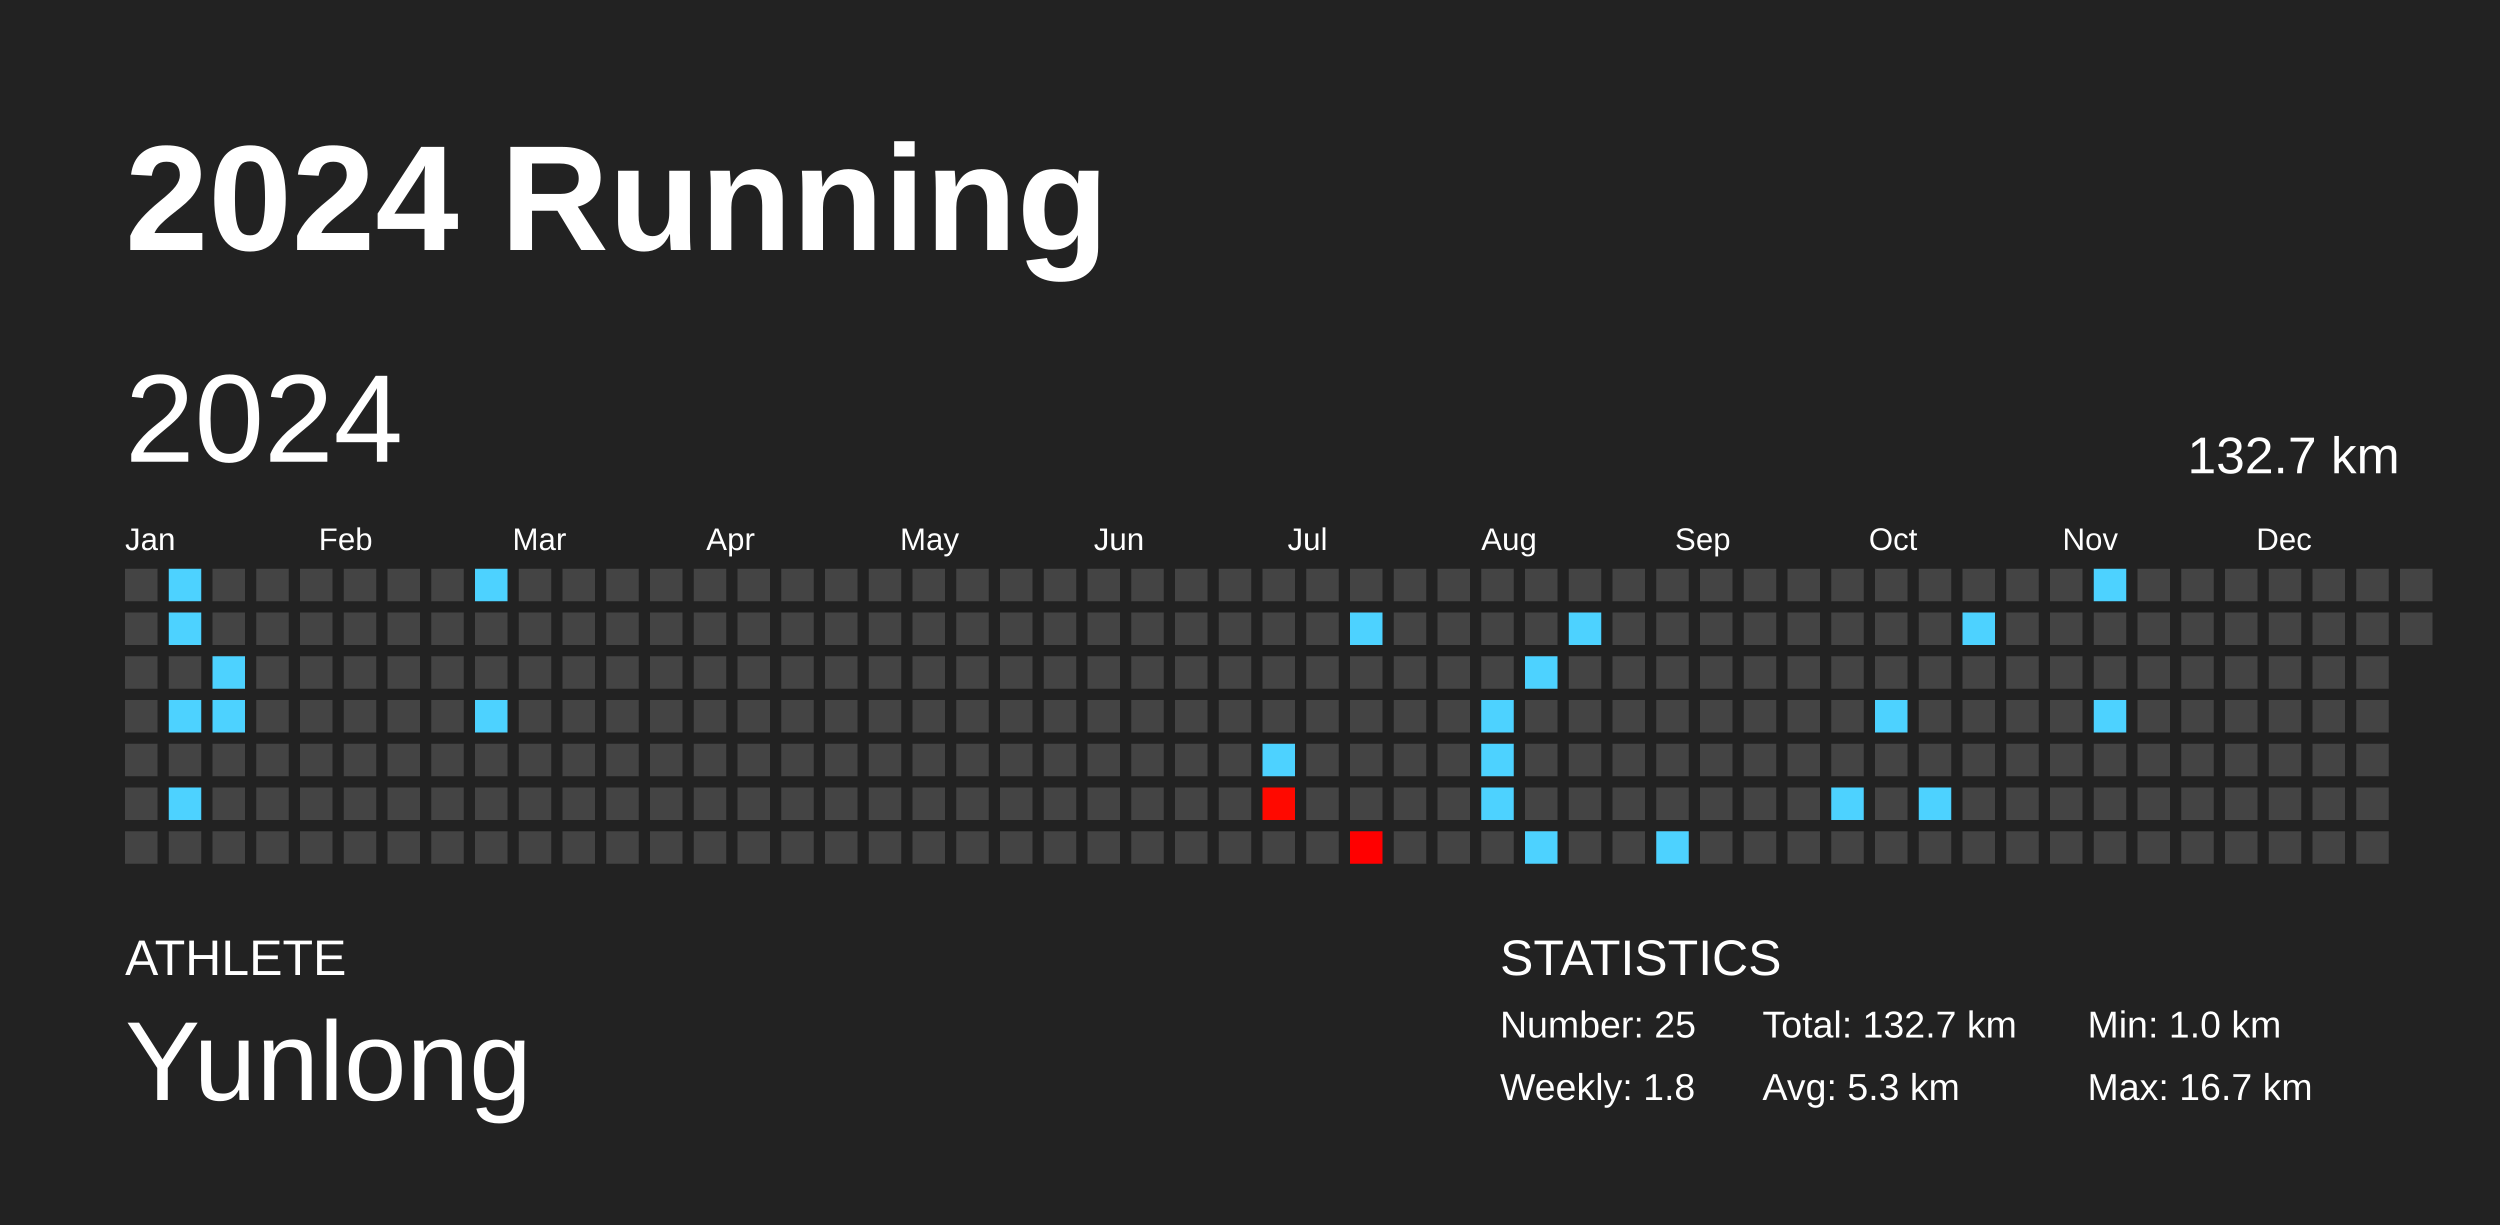
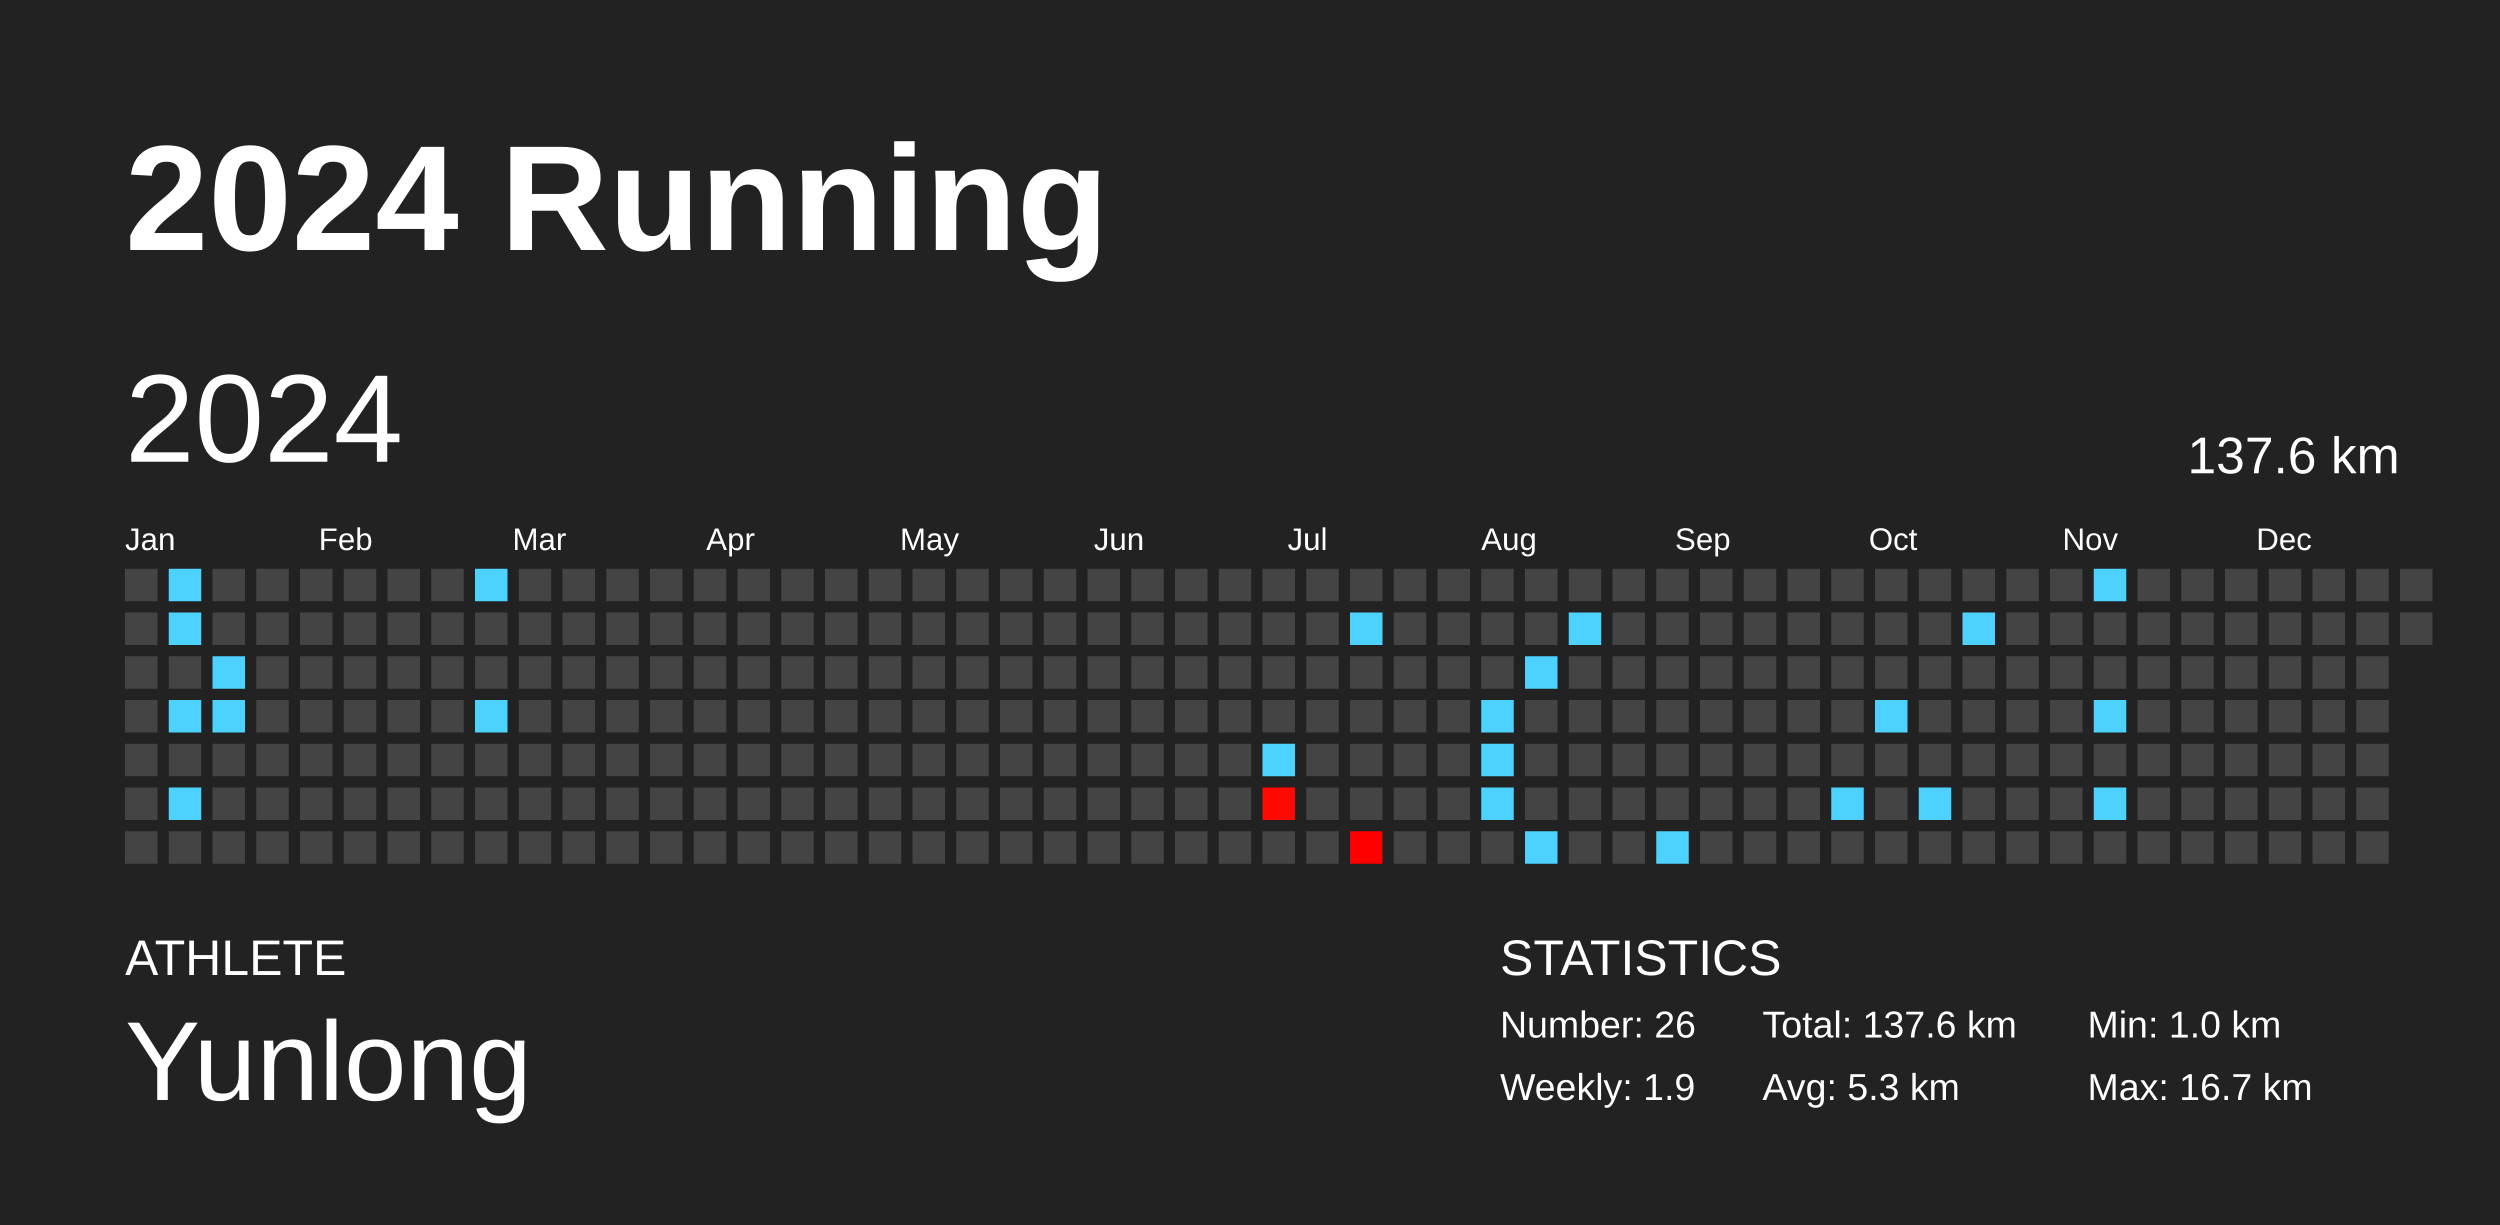
<svg xmlns="http://www.w3.org/2000/svg" baseProfile="full" height="98mm" version="1.1" viewBox="0,0,200,98" width="200mm">
  <defs />
  <rect fill="#222222" height="98" width="200" x="0" y="0" />
  <text fill="#FFFFFF" style="font-size:12px; font-family:Arial; font-weight:bold;" x="10" y="20">2024 Running</text>
  <text fill="#FFFFFF" style="font-size:4px; font-family:Arial" x="10" y="78">ATHLETE</text>
  <text fill="#FFFFFF" style="font-size:9px; font-family:Arial" x="10" y="88">Yunlong</text>
  <text fill="#FFFFFF" style="font-size:4px; font-family:Arial" x="120" y="78">STATISTICS</text>
-   <text fill="#FFFFFF" style="font-size:3px; font-family:Arial" x="120" y="83">Number: 25</text>
-   <text fill="#FFFFFF" style="font-size:3px; font-family:Arial" x="120" y="88">Weekly: 1.8</text>
-   <text fill="#FFFFFF" style="font-size:3px; font-family:Arial" x="141" y="83">Total: 132.7 km</text>
+   <text fill="#FFFFFF" style="font-size:3px; font-family:Arial" x="120" y="83">Number: 26</text>
+   <text fill="#FFFFFF" style="font-size:3px; font-family:Arial" x="120" y="88">Weekly: 1.9</text>
+   <text fill="#FFFFFF" style="font-size:3px; font-family:Arial" x="141" y="83">Total: 137.6 km</text>
  <text fill="#FFFFFF" style="font-size:3px; font-family:Arial" x="141" y="88">Avg: 5.3 km</text>
  <text fill="#FFFFFF" style="font-size:3px; font-family:Arial" x="167" y="83">Min: 1.0 km</text>
  <text fill="#FFFFFF" style="font-size:3px; font-family:Arial" x="167" y="88">Max: 16.7 km</text>
  <text dominant-baseline="hanging" fill="#FFFFFF" style="font-size:10.0px; font-family:Arial;" x="10" y="30">2024</text>
-   <text dominant-baseline="hanging" fill="#FFFFFF" style="font-size:4.125px; font-family:Arial;" x="175" y="35">132.7 km</text>
+   <text dominant-baseline="hanging" fill="#FFFFFF" style="font-size:4.125px; font-family:Arial;" x="175" y="35">137.6 km</text>
  <text fill="#FFFFFF" style="font-size:2.5px; font-family:Arial" x="10.0" y="44">Jan</text>
  <text fill="#FFFFFF" style="font-size:2.5px; font-family:Arial" x="25.5" y="44">Feb</text>
  <text fill="#FFFFFF" style="font-size:2.5px; font-family:Arial" x="41.0" y="44">Mar</text>
  <text fill="#FFFFFF" style="font-size:2.5px; font-family:Arial" x="56.5" y="44">Apr</text>
  <text fill="#FFFFFF" style="font-size:2.5px; font-family:Arial" x="72.0" y="44">May</text>
  <text fill="#FFFFFF" style="font-size:2.5px; font-family:Arial" x="87.5" y="44">Jun</text>
  <text fill="#FFFFFF" style="font-size:2.5px; font-family:Arial" x="103.0" y="44">Jul</text>
  <text fill="#FFFFFF" style="font-size:2.5px; font-family:Arial" x="118.5" y="44">Aug</text>
  <text fill="#FFFFFF" style="font-size:2.5px; font-family:Arial" x="134.0" y="44">Sep</text>
  <text fill="#FFFFFF" style="font-size:2.5px; font-family:Arial" x="149.5" y="44">Oct</text>
  <text fill="#FFFFFF" style="font-size:2.5px; font-family:Arial" x="165.0" y="44">Nov</text>
  <text fill="#FFFFFF" style="font-size:2.5px; font-family:Arial" x="180.5" y="44">Dec</text>
  <rect fill="#444444" height="2.6" width="2.6" x="10.0" y="45.5" />
  <rect fill="#444444" height="2.6" width="2.6" x="10.0" y="49.0" />
  <rect fill="#444444" height="2.6" width="2.6" x="10.0" y="52.5" />
  <rect fill="#444444" height="2.6" width="2.6" x="10.0" y="56.0" />
  <rect fill="#444444" height="2.6" width="2.6" x="10.0" y="59.5" />
  <rect fill="#444444" height="2.6" width="2.6" x="10.0" y="63.0" />
  <rect fill="#444444" height="2.6" width="2.6" x="10.0" y="66.5" />
  <rect fill="#4dd2ff" height="2.6" width="2.6" x="13.5" y="45.5" />
  <rect fill="#4dd2ff" height="2.6" width="2.6" x="13.5" y="49.0" />
  <rect fill="#444444" height="2.6" width="2.6" x="13.5" y="52.5" />
  <rect fill="#4dd2ff" height="2.6" width="2.6" x="13.5" y="56.0" />
  <rect fill="#444444" height="2.6" width="2.6" x="13.5" y="59.5" />
  <rect fill="#4dd2ff" height="2.6" width="2.6" x="13.5" y="63.0" />
  <rect fill="#444444" height="2.6" width="2.6" x="13.5" y="66.5" />
  <rect fill="#444444" height="2.6" width="2.6" x="17.0" y="45.5" />
  <rect fill="#444444" height="2.6" width="2.6" x="17.0" y="49.0" />
  <rect fill="#4dd2ff" height="2.6" width="2.6" x="17.0" y="52.5" />
  <rect fill="#4dd2ff" height="2.6" width="2.6" x="17.0" y="56.0" />
  <rect fill="#444444" height="2.6" width="2.6" x="17.0" y="59.5" />
  <rect fill="#444444" height="2.6" width="2.6" x="17.0" y="63.0" />
  <rect fill="#444444" height="2.6" width="2.6" x="17.0" y="66.5" />
  <rect fill="#444444" height="2.6" width="2.6" x="20.5" y="45.5" />
  <rect fill="#444444" height="2.6" width="2.6" x="20.5" y="49.0" />
  <rect fill="#444444" height="2.6" width="2.6" x="20.5" y="52.5" />
  <rect fill="#444444" height="2.6" width="2.6" x="20.5" y="56.0" />
  <rect fill="#444444" height="2.6" width="2.6" x="20.5" y="59.5" />
  <rect fill="#444444" height="2.6" width="2.6" x="20.5" y="63.0" />
  <rect fill="#444444" height="2.6" width="2.6" x="20.5" y="66.5" />
  <rect fill="#444444" height="2.6" width="2.6" x="24.0" y="45.5" />
  <rect fill="#444444" height="2.6" width="2.6" x="24.0" y="49.0" />
  <rect fill="#444444" height="2.6" width="2.6" x="24.0" y="52.5" />
  <rect fill="#444444" height="2.6" width="2.6" x="24.0" y="56.0" />
  <rect fill="#444444" height="2.6" width="2.6" x="24.0" y="59.5" />
  <rect fill="#444444" height="2.6" width="2.6" x="24.0" y="63.0" />
  <rect fill="#444444" height="2.6" width="2.6" x="24.0" y="66.5" />
  <rect fill="#444444" height="2.6" width="2.6" x="27.5" y="45.5" />
  <rect fill="#444444" height="2.6" width="2.6" x="27.5" y="49.0" />
  <rect fill="#444444" height="2.6" width="2.6" x="27.5" y="52.5" />
  <rect fill="#444444" height="2.6" width="2.6" x="27.5" y="56.0" />
  <rect fill="#444444" height="2.6" width="2.6" x="27.5" y="59.5" />
  <rect fill="#444444" height="2.6" width="2.6" x="27.5" y="63.0" />
  <rect fill="#444444" height="2.6" width="2.6" x="27.5" y="66.5" />
  <rect fill="#444444" height="2.6" width="2.6" x="31.0" y="45.5" />
  <rect fill="#444444" height="2.6" width="2.6" x="31.0" y="49.0" />
  <rect fill="#444444" height="2.6" width="2.6" x="31.0" y="52.5" />
  <rect fill="#444444" height="2.6" width="2.6" x="31.0" y="56.0" />
  <rect fill="#444444" height="2.6" width="2.6" x="31.0" y="59.5" />
  <rect fill="#444444" height="2.6" width="2.6" x="31.0" y="63.0" />
  <rect fill="#444444" height="2.6" width="2.6" x="31.0" y="66.5" />
  <rect fill="#444444" height="2.6" width="2.6" x="34.5" y="45.5" />
  <rect fill="#444444" height="2.6" width="2.6" x="34.5" y="49.0" />
  <rect fill="#444444" height="2.6" width="2.6" x="34.5" y="52.5" />
  <rect fill="#444444" height="2.6" width="2.6" x="34.5" y="56.0" />
  <rect fill="#444444" height="2.6" width="2.6" x="34.5" y="59.5" />
  <rect fill="#444444" height="2.6" width="2.6" x="34.5" y="63.0" />
  <rect fill="#444444" height="2.6" width="2.6" x="34.5" y="66.5" />
  <rect fill="#4dd2ff" height="2.6" width="2.6" x="38.0" y="45.5" />
  <rect fill="#444444" height="2.6" width="2.6" x="38.0" y="49.0" />
  <rect fill="#444444" height="2.6" width="2.6" x="38.0" y="52.5" />
  <rect fill="#4dd2ff" height="2.6" width="2.6" x="38.0" y="56.0" />
  <rect fill="#444444" height="2.6" width="2.6" x="38.0" y="59.5" />
  <rect fill="#444444" height="2.6" width="2.6" x="38.0" y="63.0" />
  <rect fill="#444444" height="2.6" width="2.6" x="38.0" y="66.5" />
  <rect fill="#444444" height="2.6" width="2.6" x="41.5" y="45.5" />
  <rect fill="#444444" height="2.6" width="2.6" x="41.5" y="49.0" />
  <rect fill="#444444" height="2.6" width="2.6" x="41.5" y="52.5" />
  <rect fill="#444444" height="2.6" width="2.6" x="41.5" y="56.0" />
  <rect fill="#444444" height="2.6" width="2.6" x="41.5" y="59.5" />
  <rect fill="#444444" height="2.6" width="2.6" x="41.5" y="63.0" />
  <rect fill="#444444" height="2.6" width="2.6" x="41.5" y="66.5" />
  <rect fill="#444444" height="2.6" width="2.6" x="45.0" y="45.5" />
  <rect fill="#444444" height="2.6" width="2.6" x="45.0" y="49.0" />
  <rect fill="#444444" height="2.6" width="2.6" x="45.0" y="52.5" />
  <rect fill="#444444" height="2.6" width="2.6" x="45.0" y="56.0" />
  <rect fill="#444444" height="2.6" width="2.6" x="45.0" y="59.5" />
  <rect fill="#444444" height="2.6" width="2.6" x="45.0" y="63.0" />
  <rect fill="#444444" height="2.6" width="2.6" x="45.0" y="66.5" />
  <rect fill="#444444" height="2.6" width="2.6" x="48.5" y="45.5" />
  <rect fill="#444444" height="2.6" width="2.6" x="48.5" y="49.0" />
  <rect fill="#444444" height="2.6" width="2.6" x="48.5" y="52.5" />
  <rect fill="#444444" height="2.6" width="2.6" x="48.5" y="56.0" />
  <rect fill="#444444" height="2.6" width="2.6" x="48.5" y="59.5" />
  <rect fill="#444444" height="2.6" width="2.6" x="48.5" y="63.0" />
  <rect fill="#444444" height="2.6" width="2.6" x="48.5" y="66.5" />
  <rect fill="#444444" height="2.6" width="2.6" x="52.0" y="45.5" />
  <rect fill="#444444" height="2.6" width="2.6" x="52.0" y="49.0" />
  <rect fill="#444444" height="2.6" width="2.6" x="52.0" y="52.5" />
  <rect fill="#444444" height="2.6" width="2.6" x="52.0" y="56.0" />
  <rect fill="#444444" height="2.6" width="2.6" x="52.0" y="59.5" />
  <rect fill="#444444" height="2.6" width="2.6" x="52.0" y="63.0" />
  <rect fill="#444444" height="2.6" width="2.6" x="52.0" y="66.5" />
  <rect fill="#444444" height="2.6" width="2.6" x="55.5" y="45.5" />
  <rect fill="#444444" height="2.6" width="2.6" x="55.5" y="49.0" />
  <rect fill="#444444" height="2.6" width="2.6" x="55.5" y="52.5" />
  <rect fill="#444444" height="2.6" width="2.6" x="55.5" y="56.0" />
  <rect fill="#444444" height="2.6" width="2.6" x="55.5" y="59.5" />
  <rect fill="#444444" height="2.6" width="2.6" x="55.5" y="63.0" />
  <rect fill="#444444" height="2.6" width="2.6" x="55.5" y="66.5" />
  <rect fill="#444444" height="2.6" width="2.6" x="59.0" y="45.5" />
  <rect fill="#444444" height="2.6" width="2.6" x="59.0" y="49.0" />
  <rect fill="#444444" height="2.6" width="2.6" x="59.0" y="52.5" />
  <rect fill="#444444" height="2.6" width="2.6" x="59.0" y="56.0" />
  <rect fill="#444444" height="2.6" width="2.6" x="59.0" y="59.5" />
  <rect fill="#444444" height="2.6" width="2.6" x="59.0" y="63.0" />
  <rect fill="#444444" height="2.6" width="2.6" x="59.0" y="66.5" />
  <rect fill="#444444" height="2.6" width="2.6" x="62.5" y="45.5" />
  <rect fill="#444444" height="2.6" width="2.6" x="62.5" y="49.0" />
  <rect fill="#444444" height="2.6" width="2.6" x="62.5" y="52.5" />
  <rect fill="#444444" height="2.6" width="2.6" x="62.5" y="56.0" />
  <rect fill="#444444" height="2.6" width="2.6" x="62.5" y="59.5" />
  <rect fill="#444444" height="2.6" width="2.6" x="62.5" y="63.0" />
  <rect fill="#444444" height="2.6" width="2.6" x="62.5" y="66.5" />
  <rect fill="#444444" height="2.6" width="2.6" x="66.0" y="45.5" />
  <rect fill="#444444" height="2.6" width="2.6" x="66.0" y="49.0" />
  <rect fill="#444444" height="2.6" width="2.6" x="66.0" y="52.5" />
  <rect fill="#444444" height="2.6" width="2.6" x="66.0" y="56.0" />
  <rect fill="#444444" height="2.6" width="2.6" x="66.0" y="59.5" />
  <rect fill="#444444" height="2.6" width="2.6" x="66.0" y="63.0" />
  <rect fill="#444444" height="2.6" width="2.6" x="66.0" y="66.5" />
  <rect fill="#444444" height="2.6" width="2.6" x="69.5" y="45.5" />
  <rect fill="#444444" height="2.6" width="2.6" x="69.5" y="49.0" />
  <rect fill="#444444" height="2.6" width="2.6" x="69.5" y="52.5" />
  <rect fill="#444444" height="2.6" width="2.6" x="69.5" y="56.0" />
  <rect fill="#444444" height="2.6" width="2.6" x="69.5" y="59.5" />
  <rect fill="#444444" height="2.6" width="2.6" x="69.5" y="63.0" />
  <rect fill="#444444" height="2.6" width="2.6" x="69.5" y="66.5" />
  <rect fill="#444444" height="2.6" width="2.6" x="73.0" y="45.5" />
  <rect fill="#444444" height="2.6" width="2.6" x="73.0" y="49.0" />
  <rect fill="#444444" height="2.6" width="2.6" x="73.0" y="52.5" />
  <rect fill="#444444" height="2.6" width="2.6" x="73.0" y="56.0" />
  <rect fill="#444444" height="2.6" width="2.6" x="73.0" y="59.5" />
  <rect fill="#444444" height="2.6" width="2.6" x="73.0" y="63.0" />
  <rect fill="#444444" height="2.6" width="2.6" x="73.0" y="66.5" />
  <rect fill="#444444" height="2.6" width="2.6" x="76.5" y="45.5" />
  <rect fill="#444444" height="2.6" width="2.6" x="76.5" y="49.0" />
  <rect fill="#444444" height="2.6" width="2.6" x="76.5" y="52.5" />
  <rect fill="#444444" height="2.6" width="2.6" x="76.5" y="56.0" />
  <rect fill="#444444" height="2.6" width="2.6" x="76.5" y="59.5" />
  <rect fill="#444444" height="2.6" width="2.6" x="76.5" y="63.0" />
  <rect fill="#444444" height="2.6" width="2.6" x="76.5" y="66.5" />
  <rect fill="#444444" height="2.6" width="2.6" x="80.0" y="45.5" />
  <rect fill="#444444" height="2.6" width="2.6" x="80.0" y="49.0" />
  <rect fill="#444444" height="2.6" width="2.6" x="80.0" y="52.5" />
  <rect fill="#444444" height="2.6" width="2.6" x="80.0" y="56.0" />
  <rect fill="#444444" height="2.6" width="2.6" x="80.0" y="59.5" />
  <rect fill="#444444" height="2.6" width="2.6" x="80.0" y="63.0" />
  <rect fill="#444444" height="2.6" width="2.6" x="80.0" y="66.5" />
  <rect fill="#444444" height="2.6" width="2.6" x="83.5" y="45.5" />
  <rect fill="#444444" height="2.6" width="2.6" x="83.5" y="49.0" />
  <rect fill="#444444" height="2.6" width="2.6" x="83.5" y="52.5" />
  <rect fill="#444444" height="2.6" width="2.6" x="83.5" y="56.0" />
  <rect fill="#444444" height="2.6" width="2.6" x="83.5" y="59.5" />
  <rect fill="#444444" height="2.6" width="2.6" x="83.5" y="63.0" />
  <rect fill="#444444" height="2.6" width="2.6" x="83.5" y="66.5" />
  <rect fill="#444444" height="2.6" width="2.6" x="87.0" y="45.5" />
  <rect fill="#444444" height="2.6" width="2.6" x="87.0" y="49.0" />
  <rect fill="#444444" height="2.6" width="2.6" x="87.0" y="52.5" />
  <rect fill="#444444" height="2.6" width="2.6" x="87.0" y="56.0" />
  <rect fill="#444444" height="2.6" width="2.6" x="87.0" y="59.5" />
  <rect fill="#444444" height="2.6" width="2.6" x="87.0" y="63.0" />
  <rect fill="#444444" height="2.6" width="2.6" x="87.0" y="66.5" />
  <rect fill="#444444" height="2.6" width="2.6" x="90.5" y="45.5" />
  <rect fill="#444444" height="2.6" width="2.6" x="90.5" y="49.0" />
  <rect fill="#444444" height="2.6" width="2.6" x="90.5" y="52.5" />
  <rect fill="#444444" height="2.6" width="2.6" x="90.5" y="56.0" />
  <rect fill="#444444" height="2.6" width="2.6" x="90.5" y="59.5" />
  <rect fill="#444444" height="2.6" width="2.6" x="90.5" y="63.0" />
  <rect fill="#444444" height="2.6" width="2.6" x="90.5" y="66.5" />
  <rect fill="#444444" height="2.6" width="2.6" x="94.0" y="45.5" />
  <rect fill="#444444" height="2.6" width="2.6" x="94.0" y="49.0" />
  <rect fill="#444444" height="2.6" width="2.6" x="94.0" y="52.5" />
  <rect fill="#444444" height="2.6" width="2.6" x="94.0" y="56.0" />
  <rect fill="#444444" height="2.6" width="2.6" x="94.0" y="59.5" />
  <rect fill="#444444" height="2.6" width="2.6" x="94.0" y="63.0" />
  <rect fill="#444444" height="2.6" width="2.6" x="94.0" y="66.5" />
  <rect fill="#444444" height="2.6" width="2.6" x="97.5" y="45.5" />
  <rect fill="#444444" height="2.6" width="2.6" x="97.5" y="49.0" />
  <rect fill="#444444" height="2.6" width="2.6" x="97.5" y="52.5" />
  <rect fill="#444444" height="2.6" width="2.6" x="97.5" y="56.0" />
  <rect fill="#444444" height="2.6" width="2.6" x="97.5" y="59.5" />
  <rect fill="#444444" height="2.6" width="2.6" x="97.5" y="63.0" />
  <rect fill="#444444" height="2.6" width="2.6" x="97.5" y="66.5" />
  <rect fill="#444444" height="2.6" width="2.6" x="101.0" y="45.5" />
  <rect fill="#444444" height="2.6" width="2.6" x="101.0" y="49.0" />
  <rect fill="#444444" height="2.6" width="2.6" x="101.0" y="52.5" />
  <rect fill="#444444" height="2.6" width="2.6" x="101.0" y="56.0" />
  <rect fill="#4dd2ff" height="2.6" width="2.6" x="101.0" y="59.5" />
  <rect fill="#ff0900" height="2.6" width="2.6" x="101.0" y="63.0" />
  <rect fill="#444444" height="2.6" width="2.6" x="101.0" y="66.5" />
  <rect fill="#444444" height="2.6" width="2.6" x="104.5" y="45.5" />
  <rect fill="#444444" height="2.6" width="2.6" x="104.5" y="49.0" />
  <rect fill="#444444" height="2.6" width="2.6" x="104.5" y="52.5" />
  <rect fill="#444444" height="2.6" width="2.6" x="104.5" y="56.0" />
  <rect fill="#444444" height="2.6" width="2.6" x="104.5" y="59.5" />
  <rect fill="#444444" height="2.6" width="2.6" x="104.5" y="63.0" />
  <rect fill="#444444" height="2.6" width="2.6" x="104.5" y="66.5" />
  <rect fill="#444444" height="2.6" width="2.6" x="108.0" y="45.5" />
  <rect fill="#4dd2ff" height="2.6" width="2.6" x="108.0" y="49.0" />
  <rect fill="#444444" height="2.6" width="2.6" x="108.0" y="52.5" />
  <rect fill="#444444" height="2.6" width="2.6" x="108.0" y="56.0" />
  <rect fill="#444444" height="2.6" width="2.6" x="108.0" y="59.5" />
  <rect fill="#444444" height="2.6" width="2.6" x="108.0" y="63.0" />
  <rect fill="#ff0000" height="2.6" width="2.6" x="108.0" y="66.5" />
  <rect fill="#444444" height="2.6" width="2.6" x="111.5" y="45.5" />
  <rect fill="#444444" height="2.6" width="2.6" x="111.5" y="49.0" />
  <rect fill="#444444" height="2.6" width="2.6" x="111.5" y="52.5" />
  <rect fill="#444444" height="2.6" width="2.6" x="111.5" y="56.0" />
  <rect fill="#444444" height="2.6" width="2.6" x="111.5" y="59.5" />
  <rect fill="#444444" height="2.6" width="2.6" x="111.5" y="63.0" />
  <rect fill="#444444" height="2.6" width="2.6" x="111.5" y="66.5" />
  <rect fill="#444444" height="2.6" width="2.6" x="115.0" y="45.5" />
  <rect fill="#444444" height="2.6" width="2.6" x="115.0" y="49.0" />
  <rect fill="#444444" height="2.6" width="2.6" x="115.0" y="52.5" />
  <rect fill="#444444" height="2.6" width="2.6" x="115.0" y="56.0" />
  <rect fill="#444444" height="2.6" width="2.6" x="115.0" y="59.5" />
  <rect fill="#444444" height="2.6" width="2.6" x="115.0" y="63.0" />
  <rect fill="#444444" height="2.6" width="2.6" x="115.0" y="66.5" />
  <rect fill="#444444" height="2.6" width="2.6" x="118.5" y="45.5" />
  <rect fill="#444444" height="2.6" width="2.6" x="118.5" y="49.0" />
  <rect fill="#444444" height="2.6" width="2.6" x="118.5" y="52.5" />
  <rect fill="#4dd2ff" height="2.6" width="2.6" x="118.5" y="56.0" />
  <rect fill="#4dd2ff" height="2.6" width="2.6" x="118.5" y="59.5" />
  <rect fill="#4dd2ff" height="2.6" width="2.6" x="118.5" y="63.0" />
  <rect fill="#444444" height="2.6" width="2.6" x="118.5" y="66.5" />
  <rect fill="#444444" height="2.6" width="2.6" x="122.0" y="45.5" />
  <rect fill="#444444" height="2.6" width="2.6" x="122.0" y="49.0" />
  <rect fill="#4dd2ff" height="2.6" width="2.6" x="122.0" y="52.5" />
  <rect fill="#444444" height="2.6" width="2.6" x="122.0" y="56.0" />
  <rect fill="#444444" height="2.6" width="2.6" x="122.0" y="59.5" />
  <rect fill="#444444" height="2.6" width="2.6" x="122.0" y="63.0" />
  <rect fill="#4dd2ff" height="2.6" width="2.6" x="122.0" y="66.5" />
  <rect fill="#444444" height="2.6" width="2.6" x="125.5" y="45.5" />
  <rect fill="#4dd2ff" height="2.6" width="2.6" x="125.5" y="49.0" />
  <rect fill="#444444" height="2.6" width="2.6" x="125.5" y="52.5" />
  <rect fill="#444444" height="2.6" width="2.6" x="125.5" y="56.0" />
  <rect fill="#444444" height="2.6" width="2.6" x="125.5" y="59.5" />
  <rect fill="#444444" height="2.6" width="2.6" x="125.5" y="63.0" />
  <rect fill="#444444" height="2.6" width="2.6" x="125.5" y="66.5" />
  <rect fill="#444444" height="2.6" width="2.6" x="129.0" y="45.5" />
  <rect fill="#444444" height="2.6" width="2.6" x="129.0" y="49.0" />
  <rect fill="#444444" height="2.6" width="2.6" x="129.0" y="52.5" />
  <rect fill="#444444" height="2.6" width="2.6" x="129.0" y="56.0" />
  <rect fill="#444444" height="2.6" width="2.6" x="129.0" y="59.5" />
  <rect fill="#444444" height="2.6" width="2.6" x="129.0" y="63.0" />
  <rect fill="#444444" height="2.6" width="2.6" x="129.0" y="66.5" />
  <rect fill="#444444" height="2.6" width="2.6" x="132.5" y="45.5" />
  <rect fill="#444444" height="2.6" width="2.6" x="132.5" y="49.0" />
  <rect fill="#444444" height="2.6" width="2.6" x="132.5" y="52.5" />
  <rect fill="#444444" height="2.6" width="2.6" x="132.5" y="56.0" />
  <rect fill="#444444" height="2.6" width="2.6" x="132.5" y="59.5" />
  <rect fill="#444444" height="2.6" width="2.6" x="132.5" y="63.0" />
  <rect fill="#4dd2ff" height="2.6" width="2.6" x="132.5" y="66.5" />
  <rect fill="#444444" height="2.6" width="2.6" x="136.0" y="45.5" />
  <rect fill="#444444" height="2.6" width="2.6" x="136.0" y="49.0" />
  <rect fill="#444444" height="2.6" width="2.6" x="136.0" y="52.5" />
  <rect fill="#444444" height="2.6" width="2.6" x="136.0" y="56.0" />
  <rect fill="#444444" height="2.6" width="2.6" x="136.0" y="59.5" />
  <rect fill="#444444" height="2.6" width="2.6" x="136.0" y="63.0" />
  <rect fill="#444444" height="2.6" width="2.6" x="136.0" y="66.5" />
  <rect fill="#444444" height="2.6" width="2.6" x="139.5" y="45.5" />
  <rect fill="#444444" height="2.6" width="2.6" x="139.5" y="49.0" />
  <rect fill="#444444" height="2.6" width="2.6" x="139.5" y="52.5" />
  <rect fill="#444444" height="2.6" width="2.6" x="139.5" y="56.0" />
  <rect fill="#444444" height="2.6" width="2.6" x="139.5" y="59.5" />
  <rect fill="#444444" height="2.6" width="2.6" x="139.5" y="63.0" />
  <rect fill="#444444" height="2.6" width="2.6" x="139.5" y="66.5" />
  <rect fill="#444444" height="2.6" width="2.6" x="143.0" y="45.5" />
  <rect fill="#444444" height="2.6" width="2.6" x="143.0" y="49.0" />
  <rect fill="#444444" height="2.6" width="2.6" x="143.0" y="52.5" />
  <rect fill="#444444" height="2.6" width="2.6" x="143.0" y="56.0" />
  <rect fill="#444444" height="2.6" width="2.6" x="143.0" y="59.5" />
  <rect fill="#444444" height="2.6" width="2.6" x="143.0" y="63.0" />
  <rect fill="#444444" height="2.6" width="2.6" x="143.0" y="66.5" />
  <rect fill="#444444" height="2.6" width="2.6" x="146.5" y="45.5" />
  <rect fill="#444444" height="2.6" width="2.6" x="146.5" y="49.0" />
  <rect fill="#444444" height="2.6" width="2.6" x="146.5" y="52.5" />
  <rect fill="#444444" height="2.6" width="2.6" x="146.5" y="56.0" />
  <rect fill="#444444" height="2.6" width="2.6" x="146.5" y="59.5" />
  <rect fill="#4dd2ff" height="2.6" width="2.6" x="146.5" y="63.0" />
  <rect fill="#444444" height="2.6" width="2.6" x="146.5" y="66.5" />
  <rect fill="#444444" height="2.6" width="2.6" x="150.0" y="45.5" />
  <rect fill="#444444" height="2.6" width="2.6" x="150.0" y="49.0" />
  <rect fill="#444444" height="2.6" width="2.6" x="150.0" y="52.5" />
  <rect fill="#4dd2ff" height="2.6" width="2.6" x="150.0" y="56.0" />
  <rect fill="#444444" height="2.6" width="2.6" x="150.0" y="59.5" />
  <rect fill="#444444" height="2.6" width="2.6" x="150.0" y="63.0" />
  <rect fill="#444444" height="2.6" width="2.6" x="150.0" y="66.5" />
  <rect fill="#444444" height="2.6" width="2.6" x="153.5" y="45.5" />
  <rect fill="#444444" height="2.6" width="2.6" x="153.5" y="49.0" />
  <rect fill="#444444" height="2.6" width="2.6" x="153.5" y="52.5" />
  <rect fill="#444444" height="2.6" width="2.6" x="153.5" y="56.0" />
  <rect fill="#444444" height="2.6" width="2.6" x="153.5" y="59.5" />
  <rect fill="#4dd2ff" height="2.6" width="2.6" x="153.5" y="63.0" />
  <rect fill="#444444" height="2.6" width="2.6" x="153.5" y="66.5" />
  <rect fill="#444444" height="2.6" width="2.6" x="157.0" y="45.5" />
  <rect fill="#4dd2ff" height="2.6" width="2.6" x="157.0" y="49.0" />
  <rect fill="#444444" height="2.6" width="2.6" x="157.0" y="52.5" />
  <rect fill="#444444" height="2.6" width="2.6" x="157.0" y="56.0" />
  <rect fill="#444444" height="2.6" width="2.6" x="157.0" y="59.5" />
  <rect fill="#444444" height="2.6" width="2.6" x="157.0" y="63.0" />
  <rect fill="#444444" height="2.6" width="2.6" x="157.0" y="66.5" />
  <rect fill="#444444" height="2.6" width="2.6" x="160.5" y="45.5" />
  <rect fill="#444444" height="2.6" width="2.6" x="160.5" y="49.0" />
  <rect fill="#444444" height="2.6" width="2.6" x="160.5" y="52.5" />
  <rect fill="#444444" height="2.6" width="2.6" x="160.5" y="56.0" />
  <rect fill="#444444" height="2.6" width="2.6" x="160.5" y="59.5" />
  <rect fill="#444444" height="2.6" width="2.6" x="160.5" y="63.0" />
  <rect fill="#444444" height="2.6" width="2.6" x="160.5" y="66.5" />
  <rect fill="#444444" height="2.6" width="2.6" x="164.0" y="45.5" />
  <rect fill="#444444" height="2.6" width="2.6" x="164.0" y="49.0" />
  <rect fill="#444444" height="2.6" width="2.6" x="164.0" y="52.5" />
  <rect fill="#444444" height="2.6" width="2.6" x="164.0" y="56.0" />
  <rect fill="#444444" height="2.6" width="2.6" x="164.0" y="59.5" />
  <rect fill="#444444" height="2.6" width="2.6" x="164.0" y="63.0" />
  <rect fill="#444444" height="2.6" width="2.6" x="164.0" y="66.5" />
  <rect fill="#4dd2ff" height="2.6" width="2.6" x="167.5" y="45.5" />
  <rect fill="#444444" height="2.6" width="2.6" x="167.5" y="49.0" />
  <rect fill="#444444" height="2.6" width="2.6" x="167.5" y="52.5" />
  <rect fill="#4dd2ff" height="2.6" width="2.6" x="167.5" y="56.0" />
  <rect fill="#444444" height="2.6" width="2.6" x="167.5" y="59.5" />
-   <rect fill="#444444" height="2.6" width="2.6" x="167.5" y="63.0" />
+   <rect fill="#4dd2ff" height="2.6" width="2.6" x="167.5" y="63.0" />
  <rect fill="#444444" height="2.6" width="2.6" x="167.5" y="66.5" />
  <rect fill="#444444" height="2.6" width="2.6" x="171.0" y="45.5" />
  <rect fill="#444444" height="2.6" width="2.6" x="171.0" y="49.0" />
  <rect fill="#444444" height="2.6" width="2.6" x="171.0" y="52.5" />
  <rect fill="#444444" height="2.6" width="2.6" x="171.0" y="56.0" />
  <rect fill="#444444" height="2.6" width="2.6" x="171.0" y="59.5" />
  <rect fill="#444444" height="2.6" width="2.6" x="171.0" y="63.0" />
  <rect fill="#444444" height="2.6" width="2.6" x="171.0" y="66.5" />
  <rect fill="#444444" height="2.6" width="2.6" x="174.5" y="45.5" />
  <rect fill="#444444" height="2.6" width="2.6" x="174.5" y="49.0" />
  <rect fill="#444444" height="2.6" width="2.6" x="174.5" y="52.5" />
  <rect fill="#444444" height="2.6" width="2.6" x="174.5" y="56.0" />
  <rect fill="#444444" height="2.6" width="2.6" x="174.5" y="59.5" />
  <rect fill="#444444" height="2.6" width="2.6" x="174.5" y="63.0" />
  <rect fill="#444444" height="2.6" width="2.6" x="174.5" y="66.5" />
  <rect fill="#444444" height="2.6" width="2.6" x="178.0" y="45.5" />
  <rect fill="#444444" height="2.6" width="2.6" x="178.0" y="49.0" />
  <rect fill="#444444" height="2.6" width="2.6" x="178.0" y="52.5" />
  <rect fill="#444444" height="2.6" width="2.6" x="178.0" y="56.0" />
  <rect fill="#444444" height="2.6" width="2.6" x="178.0" y="59.5" />
  <rect fill="#444444" height="2.6" width="2.6" x="178.0" y="63.0" />
  <rect fill="#444444" height="2.6" width="2.6" x="178.0" y="66.5" />
  <rect fill="#444444" height="2.6" width="2.6" x="181.5" y="45.5" />
  <rect fill="#444444" height="2.6" width="2.6" x="181.5" y="49.0" />
  <rect fill="#444444" height="2.6" width="2.6" x="181.5" y="52.5" />
  <rect fill="#444444" height="2.6" width="2.6" x="181.5" y="56.0" />
  <rect fill="#444444" height="2.6" width="2.6" x="181.5" y="59.5" />
  <rect fill="#444444" height="2.6" width="2.6" x="181.5" y="63.0" />
  <rect fill="#444444" height="2.6" width="2.6" x="181.5" y="66.5" />
  <rect fill="#444444" height="2.6" width="2.6" x="185.0" y="45.5" />
  <rect fill="#444444" height="2.6" width="2.6" x="185.0" y="49.0" />
  <rect fill="#444444" height="2.6" width="2.6" x="185.0" y="52.5" />
  <rect fill="#444444" height="2.6" width="2.6" x="185.0" y="56.0" />
  <rect fill="#444444" height="2.6" width="2.6" x="185.0" y="59.5" />
  <rect fill="#444444" height="2.6" width="2.6" x="185.0" y="63.0" />
  <rect fill="#444444" height="2.6" width="2.6" x="185.0" y="66.5" />
  <rect fill="#444444" height="2.6" width="2.6" x="188.5" y="45.5" />
  <rect fill="#444444" height="2.6" width="2.6" x="188.5" y="49.0" />
  <rect fill="#444444" height="2.6" width="2.6" x="188.5" y="52.5" />
  <rect fill="#444444" height="2.6" width="2.6" x="188.5" y="56.0" />
  <rect fill="#444444" height="2.6" width="2.6" x="188.5" y="59.5" />
  <rect fill="#444444" height="2.6" width="2.6" x="188.5" y="63.0" />
  <rect fill="#444444" height="2.6" width="2.6" x="188.5" y="66.5" />
  <rect fill="#444444" height="2.6" width="2.6" x="192.0" y="45.5" />
  <rect fill="#444444" height="2.6" width="2.6" x="192.0" y="49.0" />
</svg>
